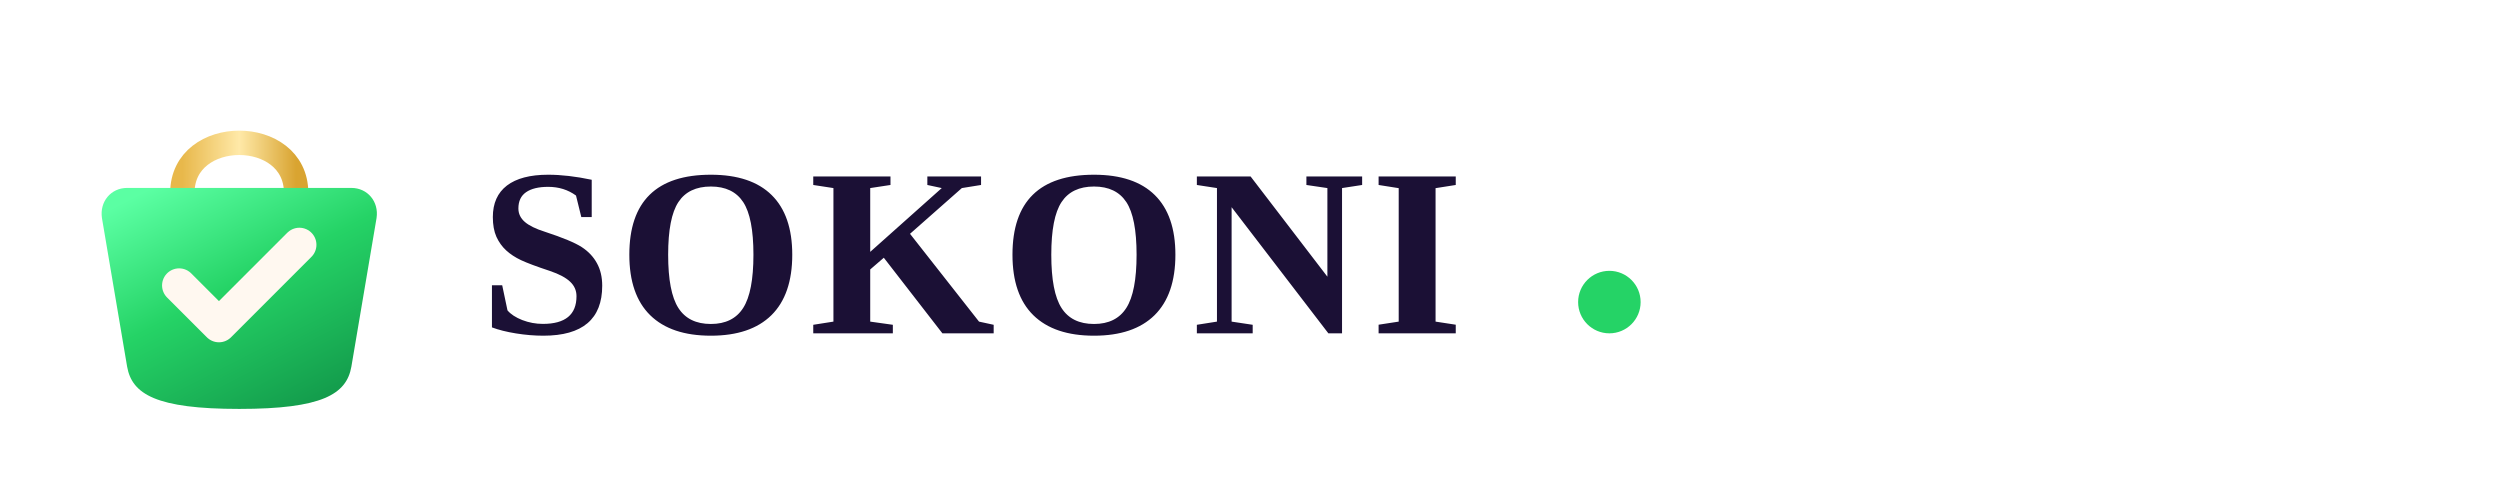
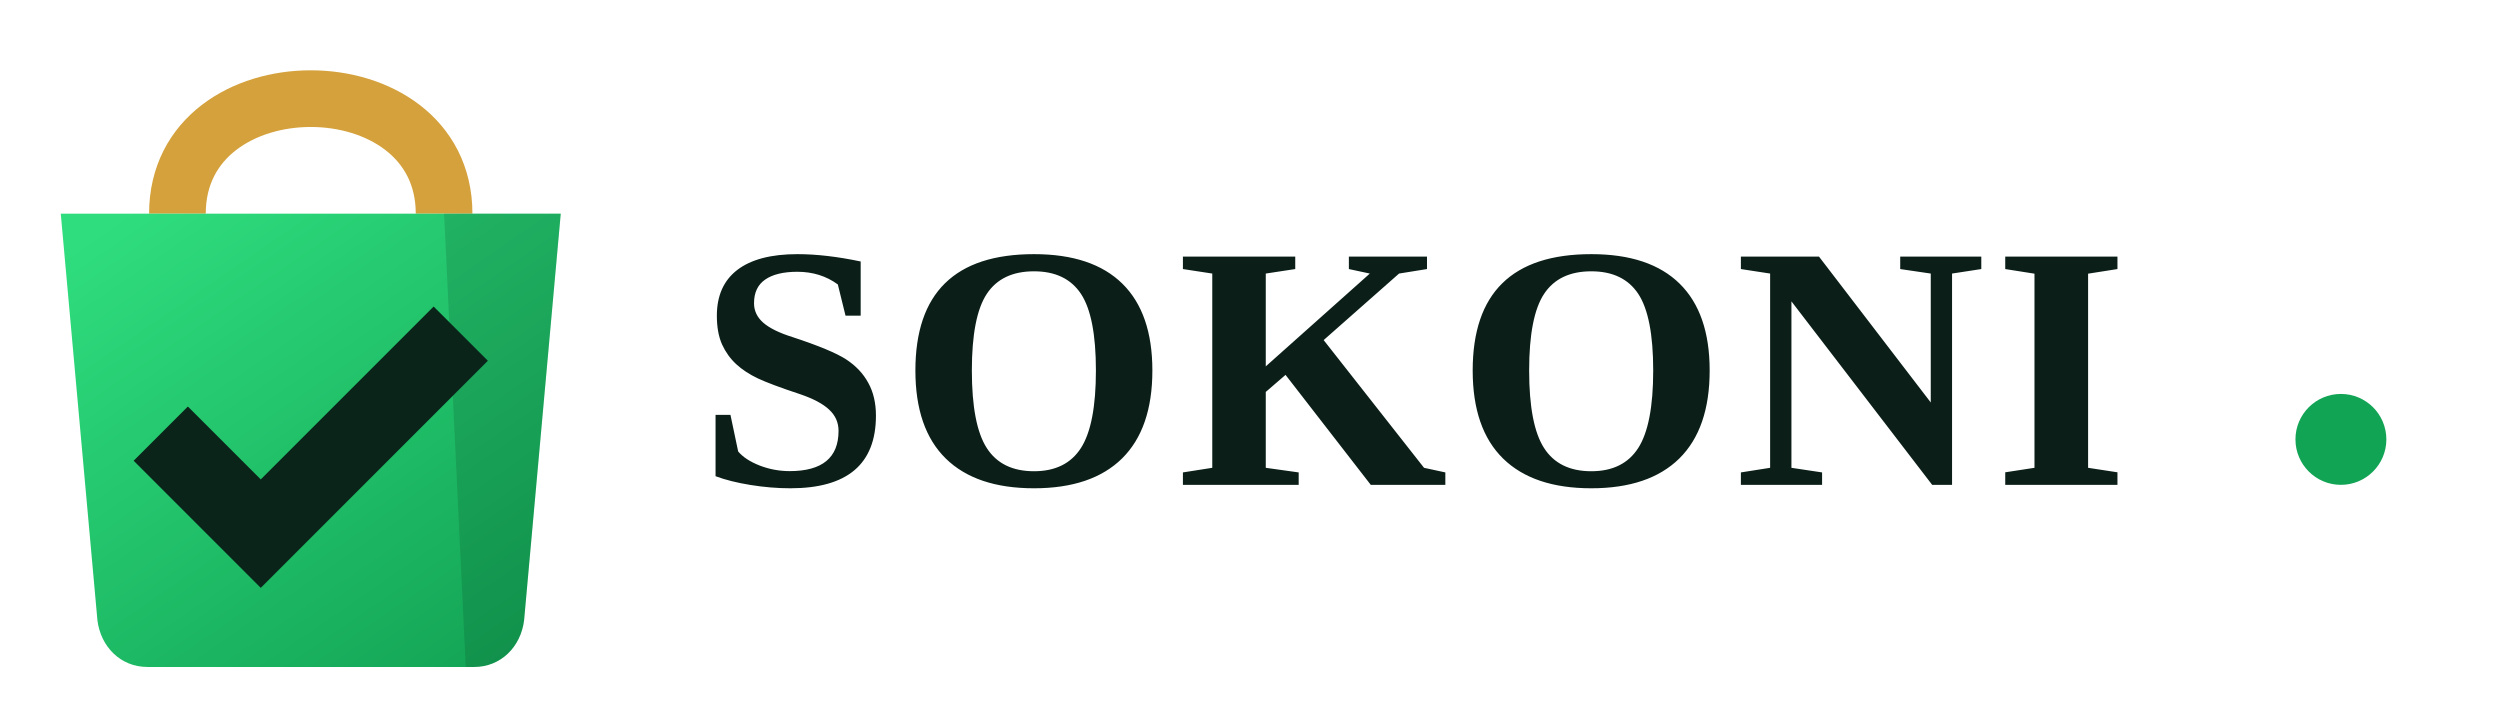
- <svg xmlns="http://www.w3.org/2000/svg" viewBox="0 0 480 96" role="img" aria-label="Sokoni">
+ <svg xmlns="http://www.w3.org/2000/svg" viewBox="0 0 330 96" role="img" aria-label="Sokoni">
  <defs>
-     <linearGradient id="bag" x1="18%" y1="0%" x2="82%" y2="100%">
-       <stop offset="0%" stop-color="#5BFFA3" />
-       <stop offset="45%" stop-color="#25D366" />
-       <stop offset="100%" stop-color="#12984A" />
-     </linearGradient>
-     <linearGradient id="grip" x1="0%" y1="0%" x2="100%" y2="0%">
-       <stop offset="0%" stop-color="#E8B84B" />
-       <stop offset="50%" stop-color="#FFE9A8" />
-       <stop offset="100%" stop-color="#D9A431" />
+     <linearGradient id="bag" x1="12%" y1="0%" x2="88%" y2="100%">
+       <stop offset="0%" stop-color="#2FDD7E" />
+       <stop offset="100%" stop-color="#13A455" />
    </linearGradient>
  </defs>
-   <g transform="translate(6 8) scale(0.156)">
-     <path d="M186 186 C186 104 326 104 326 186" fill="none" stroke="url(#grip)" stroke-width="30" stroke-linecap="round" />
-     <path fill="url(#bag)" d="M118 180 H394 C414 180 428 197 425 217 L394 400              C388 434 358 452 256 452 C154 452 124 434 118 400              L87 217 C84 197 98 180 118 180 Z" />
-     <path d="M182 300 L231 349 L330 250" fill="none" stroke="#FFF8F0" stroke-width="42" stroke-linecap="round" stroke-linejoin="round" />
+   <g transform="translate(-15.3 -11.4) scale(0.22)">
+     <path d="M176 180 C176 88 336 88 336 180" fill="none" stroke="#D4A13C" stroke-width="34" stroke-linecap="butt" />
+     <path d="M106 180 H406 L384 424 C382 440 370 452 354 452 H158 C142 452 130 440 128 424 Z" fill="url(#bag)" />
+     <path d="M336 180 H406 L384 424 C382 440 370 452 354 452 H349 Z" fill="#06341C" opacity="0.17" />
+     <path d="M166 312 L226 372 L346 252" fill="none" stroke="#0A2419" stroke-width="46" stroke-linecap="butt" stroke-linejoin="miter" />
  </g>
-   <text x="92" y="64" font-family="Georgia, 'Times New Roman', serif" font-size="46" font-weight="700" letter-spacing="1" fill="#1B1035">SOKONI</text>
-   <circle cx="309" cy="58" r="6" fill="#25D366" />
+   <text x="92" y="64" font-family="Georgia, 'Times New Roman', serif" font-size="46" font-weight="700" letter-spacing="1" fill="#0B1F18">SOKONI</text>
+   <circle cx="309" cy="58" r="6" fill="#12A455" />
</svg>
